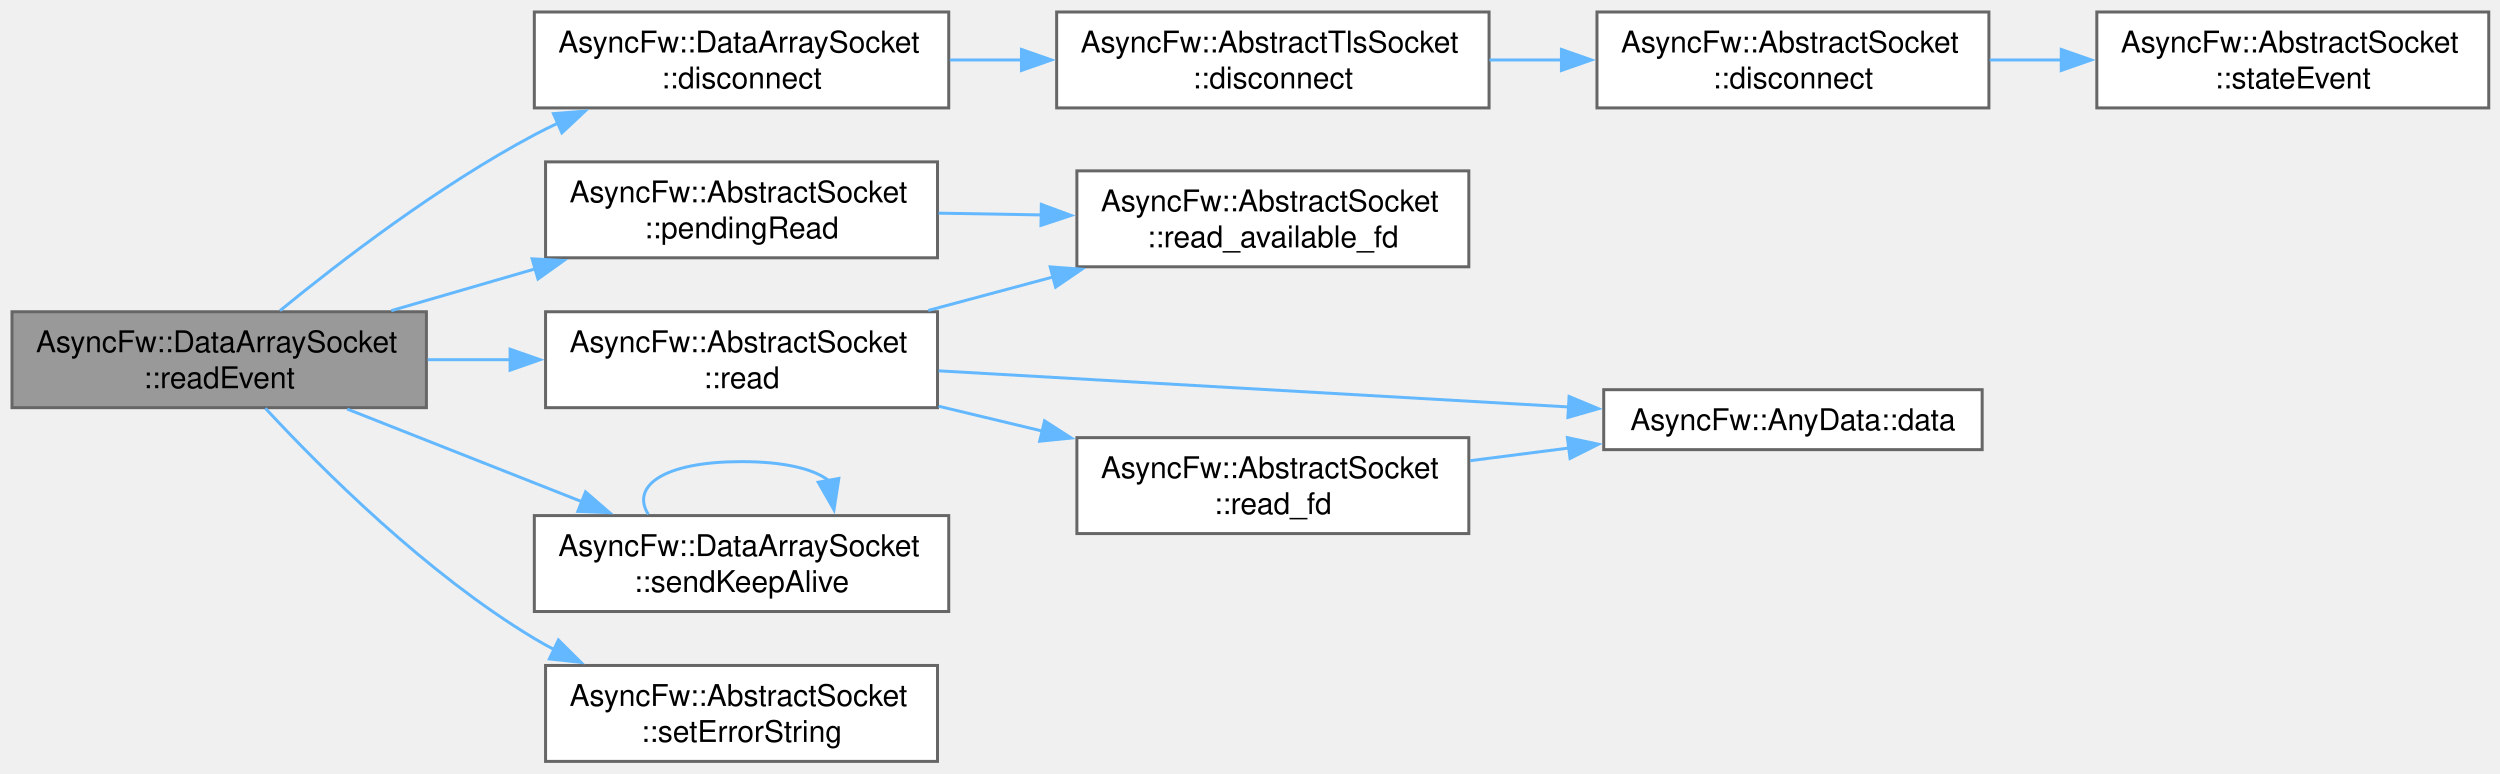
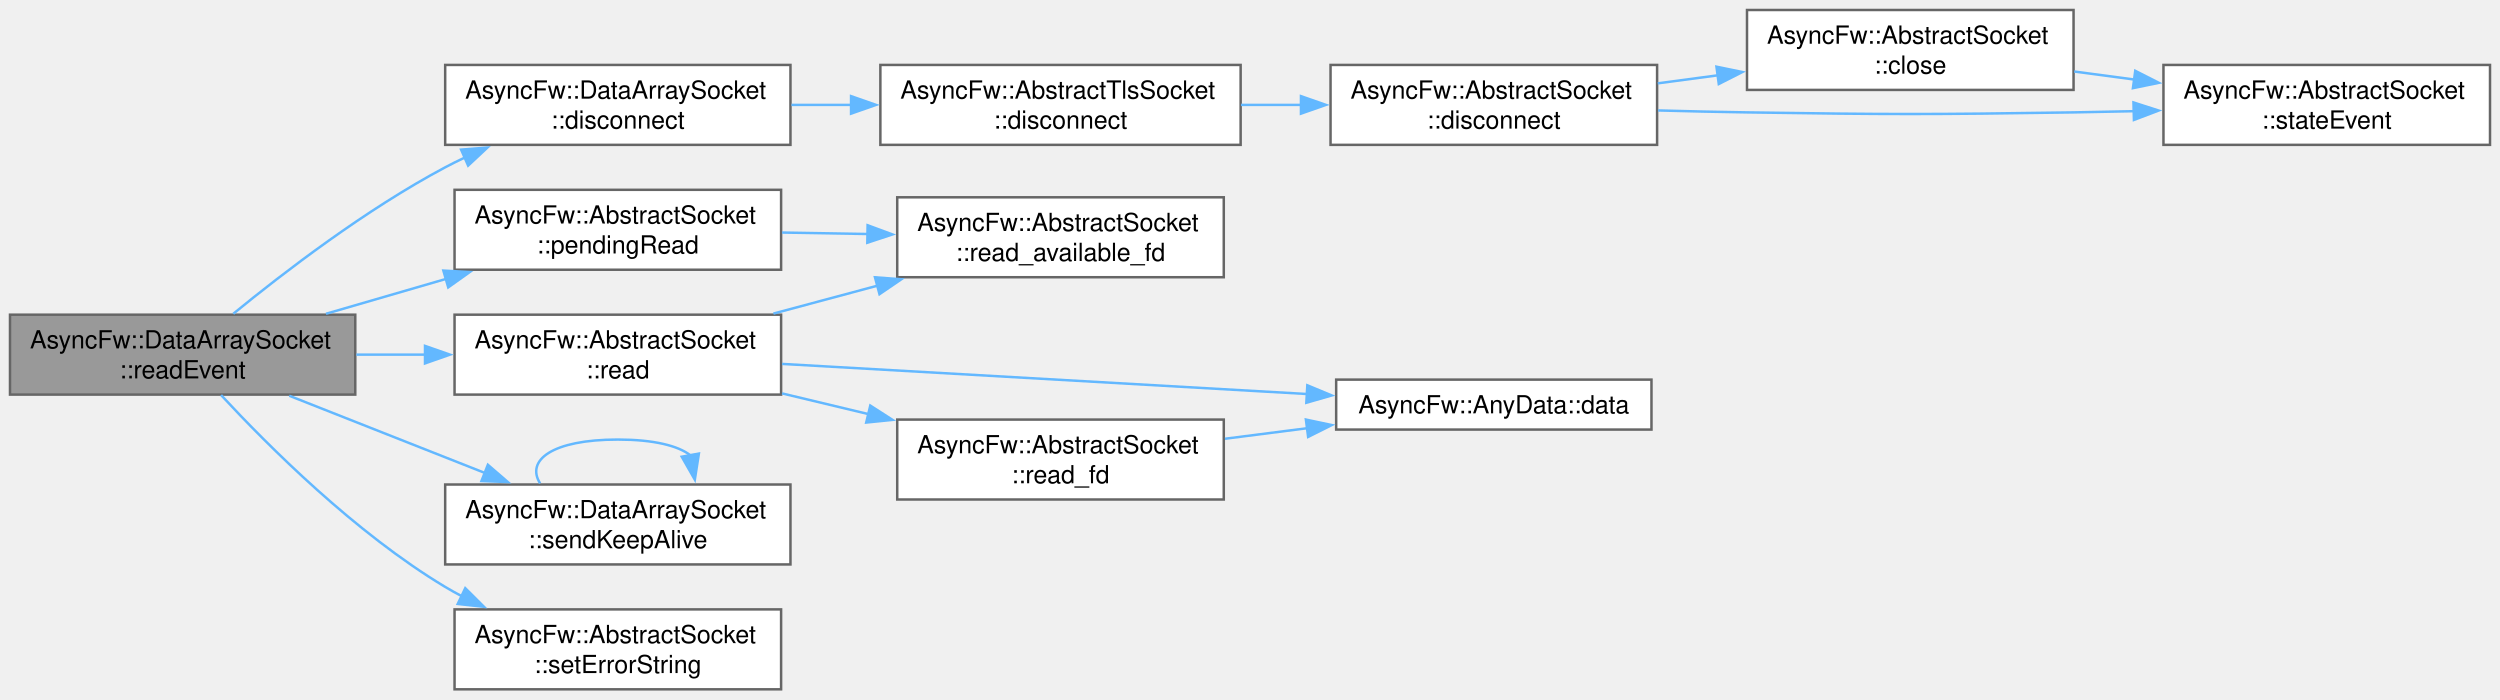
- <svg xmlns="http://www.w3.org/2000/svg" xmlns:xlink="http://www.w3.org/1999/xlink" width="834pt" height="258pt" viewBox="0.00 0.00 834.00 258.00">
-   <g id="graph0" class="graph" transform="scale(1 1) rotate(0) translate(4 254)">
+ <svg xmlns="http://www.w3.org/2000/svg" xmlns:xlink="http://www.w3.org/1999/xlink" width="1001pt" height="280pt" viewBox="0.00 0.00 1001.00 280.00">
+   <g id="graph0" class="graph" transform="scale(1 1) rotate(0) translate(4 276)">
    <g id="Node000001" class="node">
      <g id="a_Node000001">
        <a xlink:title="Called when there is data to read.">
          <polygon fill="#999999" stroke="#666666" points="138.25,-150 0,-150 0,-118 138.25,-118 138.25,-150" />
          <text xml:space="preserve" text-anchor="start" x="8" y="-136.5" font-family="Helvetica,sans-Serif" font-size="10.00">AsyncFw::DataArraySocket</text>
          <text xml:space="preserve" text-anchor="middle" x="69.12" y="-124.5" font-family="Helvetica,sans-Serif" font-size="10.00">::readEvent</text>
        </a>
      </g>
    </g>
    <g id="Node000002" class="node">
      <g id="a_Node000002">
        <a xlink:href="classAsyncFw_1_1DataArraySocket.html#a9942cbf100e7898ba95c8fb92e059ae8" target="_top" xlink:title="Disconnects the socket from the remote peer.">
          <polygon fill="white" stroke="#666666" points="312.5,-250 174.25,-250 174.25,-218 312.5,-218 312.5,-250" />
          <text xml:space="preserve" text-anchor="start" x="182.25" y="-236.5" font-family="Helvetica,sans-Serif" font-size="10.00">AsyncFw::DataArraySocket</text>
          <text xml:space="preserve" text-anchor="middle" x="243.38" y="-224.5" font-family="Helvetica,sans-Serif" font-size="10.00">::disconnect</text>
        </a>
      </g>
    </g>
    <g id="edge1_Node000001_Node000002" class="edge">
      <g id="a_edge1_Node000001_Node000002">
        <a xlink:title=" ">
          <path fill="none" stroke="#63b8ff" d="M89.41,-150.37C109.55,-166.86 142.57,-192.18 174.25,-209 176.78,-210.34 179.4,-211.65 182.07,-212.9" />
          <polygon fill="#63b8ff" stroke="#63b8ff" points="180.62,-216.09 191.18,-216.92 183.44,-209.68 180.62,-216.09" />
        </a>
      </g>
    </g>
-     <g id="Node000006" class="node">
-       <g id="a_Node000006">
+     <g id="Node000007" class="node">
+       <g id="a_Node000007">
        <a xlink:href="classAsyncFw_1_1AbstractSocket.html#a75415b9f0ecc82b703e49ad8abf1f3a8" target="_top" xlink:title="Returns the number of bytes of data pending to be read.">
          <polygon fill="white" stroke="#666666" points="308.75,-200 178,-200 178,-168 308.75,-168 308.75,-200" />
          <text xml:space="preserve" text-anchor="start" x="186" y="-186.5" font-family="Helvetica,sans-Serif" font-size="10.00">AsyncFw::AbstractSocket</text>
          <text xml:space="preserve" text-anchor="middle" x="243.38" y="-174.5" font-family="Helvetica,sans-Serif" font-size="10.00">::pendingRead</text>
        </a>
      </g>
    </g>
-     <g id="edge5_Node000001_Node000006" class="edge">
-       <g id="a_edge5_Node000001_Node000006">
+     <g id="edge7_Node000001_Node000007" class="edge">
+       <g id="a_edge7_Node000001_Node000007">
        <a xlink:title=" ">
          <path fill="none" stroke="#63b8ff" d="M126.53,-150.37C141.91,-154.84 158.74,-159.72 174.68,-164.35" />
          <polygon fill="#63b8ff" stroke="#63b8ff" points="173.52,-167.66 184.1,-167.08 175.47,-160.93 173.52,-167.66" />
        </a>
      </g>
    </g>
-     <g id="Node000008" class="node">
-       <g id="a_Node000008">
+     <g id="Node000009" class="node">
+       <g id="a_Node000009">
        <a xlink:href="classAsyncFw_1_1AbstractSocket.html#a374dd4ce66bfcc8a6dcf40b4ba552828" target="_top" xlink:title="Reads incoming data into a raw byte buffer up to a specified maximum size.">
          <polygon fill="white" stroke="#666666" points="308.75,-150 178,-150 178,-118 308.75,-118 308.75,-150" />
          <text xml:space="preserve" text-anchor="start" x="186" y="-136.5" font-family="Helvetica,sans-Serif" font-size="10.00">AsyncFw::AbstractSocket</text>
          <text xml:space="preserve" text-anchor="middle" x="243.38" y="-124.5" font-family="Helvetica,sans-Serif" font-size="10.00">::read</text>
        </a>
      </g>
    </g>
-     <g id="edge7_Node000001_Node000008" class="edge">
-       <g id="a_edge7_Node000001_Node000008">
+     <g id="edge9_Node000001_Node000009" class="edge">
+       <g id="a_edge9_Node000001_Node000009">
        <a xlink:title=" ">
          <path fill="none" stroke="#63b8ff" d="M138.7,-134C147.74,-134 157.04,-134 166.2,-134" />
          <polygon fill="#63b8ff" stroke="#63b8ff" points="166.17,-137.5 176.17,-134 166.17,-130.5 166.17,-137.5" />
        </a>
      </g>
    </g>
-     <g id="Node000011" class="node">
-       <g id="a_Node000011">
+     <g id="Node000012" class="node">
+       <g id="a_Node000012">
        <a xlink:href="classAsyncFw_1_1DataArraySocket.html#a60d24e73561b9ffc720deefca7a6f720" target="_top" xlink:title="Forces the transmission of a keep-alive request (ping) to the remote peer.">
          <polygon fill="white" stroke="#666666" points="312.5,-82 174.25,-82 174.25,-50 312.5,-50 312.5,-82" />
          <text xml:space="preserve" text-anchor="start" x="182.25" y="-68.5" font-family="Helvetica,sans-Serif" font-size="10.00">AsyncFw::DataArraySocket</text>
          <text xml:space="preserve" text-anchor="middle" x="243.38" y="-56.5" font-family="Helvetica,sans-Serif" font-size="10.00">::sendKeepAlive</text>
        </a>
      </g>
    </g>
-     <g id="edge12_Node000001_Node000011" class="edge">
-       <g id="a_edge12_Node000001_Node000011">
+     <g id="edge14_Node000001_Node000012" class="edge">
+       <g id="a_edge14_Node000001_Node000012">
        <a xlink:title=" ">
          <path fill="none" stroke="#63b8ff" d="M111.82,-117.54C135.43,-108.22 165.18,-96.48 190.31,-86.56" />
          <polygon fill="#63b8ff" stroke="#63b8ff" points="191.34,-89.91 199.36,-82.98 188.77,-83.4 191.34,-89.91" />
        </a>
      </g>
    </g>
-     <g id="Node000012" class="node">
-       <g id="a_Node000012">
+     <g id="Node000013" class="node">
+       <g id="a_Node000013">
        <a xlink:href="classAsyncFw_1_1AbstractSocket.html#aee9d948ab5f79cb9c0c45da1709c1159" target="_top" xlink:title="Updates the human-readable error description buffer string.">
          <polygon fill="white" stroke="#666666" points="308.75,-32 178,-32 178,0 308.75,0 308.75,-32" />
          <text xml:space="preserve" text-anchor="start" x="186" y="-18.5" font-family="Helvetica,sans-Serif" font-size="10.00">AsyncFw::AbstractSocket</text>
          <text xml:space="preserve" text-anchor="middle" x="243.38" y="-6.5" font-family="Helvetica,sans-Serif" font-size="10.00">::setErrorString</text>
        </a>
      </g>
    </g>
-     <g id="edge14_Node000001_Node000012" class="edge">
-       <g id="a_edge14_Node000001_Node000012">
+     <g id="edge16_Node000001_Node000013" class="edge">
+       <g id="a_edge16_Node000001_Node000013">
        <a xlink:title=" ">
          <path fill="none" stroke="#63b8ff" d="M84.52,-117.81C103.38,-97.46 138.29,-62.57 174.25,-41 176.4,-39.71 178.63,-38.47 180.91,-37.28" />
          <polygon fill="#63b8ff" stroke="#63b8ff" points="182.29,-40.5 189.8,-33.03 179.27,-34.18 182.29,-40.5" />
        </a>
      </g>
    </g>
    <g id="Node000003" class="node">
      <g id="a_Node000003">
        <a xlink:href="classAsyncFw_1_1AbstractTlsSocket.html#af52f94f709ab74eace61da79cbd8af7d" target="_top" xlink:title="Shuts down the active TLS session gracefully via SSL_shutdown() before terminating the network pipe.">
          <polygon fill="white" stroke="#666666" points="492.75,-250 348.5,-250 348.5,-218 492.75,-218 492.75,-250" />
          <text xml:space="preserve" text-anchor="start" x="356.5" y="-236.5" font-family="Helvetica,sans-Serif" font-size="10.00">AsyncFw::AbstractTlsSocket</text>
          <text xml:space="preserve" text-anchor="middle" x="420.62" y="-224.5" font-family="Helvetica,sans-Serif" font-size="10.00">::disconnect</text>
        </a>
      </g>
    </g>
    <g id="edge2_Node000002_Node000003" class="edge">
      <g id="a_edge2_Node000002_Node000003">
        <a xlink:title=" ">
          <path fill="none" stroke="#63b8ff" d="M312.88,-234C320.78,-234 328.89,-234 336.95,-234" />
          <polygon fill="#63b8ff" stroke="#63b8ff" points="336.76,-237.5 346.76,-234 336.76,-230.5 336.76,-237.5" />
        </a>
      </g>
    </g>
    <g id="Node000004" class="node">
      <g id="a_Node000004">
        <a xlink:href="classAsyncFw_1_1AbstractSocket.html#a96c331ff22db7a34923c34f575075e6a" target="_top" xlink:title="Disconnects the socket from the remote host gracefully.">
          <polygon fill="white" stroke="#666666" points="659.5,-250 528.75,-250 528.75,-218 659.5,-218 659.5,-250" />
          <text xml:space="preserve" text-anchor="start" x="536.75" y="-236.5" font-family="Helvetica,sans-Serif" font-size="10.00">AsyncFw::AbstractSocket</text>
          <text xml:space="preserve" text-anchor="middle" x="594.12" y="-224.5" font-family="Helvetica,sans-Serif" font-size="10.00">::disconnect</text>
        </a>
      </g>
    </g>
    <g id="edge3_Node000003_Node000004" class="edge">
      <g id="a_edge3_Node000003_Node000004">
        <a xlink:title=" ">
          <path fill="none" stroke="#63b8ff" d="M492.87,-234C500.87,-234 509.05,-234 517.12,-234" />
          <polygon fill="#63b8ff" stroke="#63b8ff" points="516.9,-237.5 526.9,-234 516.9,-230.5 516.9,-237.5" />
        </a>
      </g>
    </g>
    <g id="Node000005" class="node">
      <g id="a_Node000005">
-         <a xlink:href="classAsyncFw_1_1AbstractSocket.html#a5db12267a6d2241e81f570463f2d7ef5" target="_top" xlink:title="Called when the connection state changes.">
-           <polygon fill="white" stroke="#666666" points="826.25,-250 695.5,-250 695.5,-218 826.25,-218 826.25,-250" />
-           <text xml:space="preserve" text-anchor="start" x="703.5" y="-236.5" font-family="Helvetica,sans-Serif" font-size="10.00">AsyncFw::AbstractSocket</text>
-           <text xml:space="preserve" text-anchor="middle" x="760.88" y="-224.5" font-family="Helvetica,sans-Serif" font-size="10.00">::stateEvent</text>
+         <a xlink:href="classAsyncFw_1_1AbstractSocket.html#a77c0a9ea7c5061c406673bbe8b18d60d" target="_top" xlink:title="Closes the network connection and unsubscribes from thread polling events.">
+           <polygon fill="white" stroke="#666666" points="826.25,-272 695.5,-272 695.5,-240 826.25,-240 826.25,-272" />
+           <text xml:space="preserve" text-anchor="start" x="703.5" y="-258.5" font-family="Helvetica,sans-Serif" font-size="10.00">AsyncFw::AbstractSocket</text>
+           <text xml:space="preserve" text-anchor="middle" x="760.88" y="-246.5" font-family="Helvetica,sans-Serif" font-size="10.00">::close</text>
        </a>
      </g>
    </g>
    <g id="edge4_Node000004_Node000005" class="edge">
      <g id="a_edge4_Node000004_Node000005">
        <a xlink:title=" ">
-           <path fill="none" stroke="#63b8ff" d="M659.77,-234C667.67,-234 675.8,-234 683.85,-234" />
-           <polygon fill="#63b8ff" stroke="#63b8ff" points="683.64,-237.5 693.64,-234 683.64,-230.5 683.64,-237.5" />
-         </a>
-       </g>
-     </g>
-     <g id="Node000007" class="node">
-       <g id="a_Node000007">
+           <path fill="none" stroke="#63b8ff" d="M659.77,-242.63C667.67,-243.69 675.8,-244.77 683.85,-245.85" />
+           <polygon fill="#63b8ff" stroke="#63b8ff" points="683.27,-249.3 693.65,-247.16 684.2,-242.36 683.27,-249.3" />
+         </a>
+       </g>
+     </g>
+     <g id="Node000006" class="node">
+       <g id="a_Node000006">
+         <a xlink:href="classAsyncFw_1_1AbstractSocket.html#a5db12267a6d2241e81f570463f2d7ef5" target="_top" xlink:title="Called when the connection state changes.">
+           <polygon fill="white" stroke="#666666" points="993,-250 862.25,-250 862.25,-218 993,-218 993,-250" />
+           <text xml:space="preserve" text-anchor="start" x="870.25" y="-236.5" font-family="Helvetica,sans-Serif" font-size="10.00">AsyncFw::AbstractSocket</text>
+           <text xml:space="preserve" text-anchor="middle" x="927.62" y="-224.5" font-family="Helvetica,sans-Serif" font-size="10.00">::stateEvent</text>
+         </a>
+       </g>
+     </g>
+     <g id="edge6_Node000004_Node000006" class="edge">
+       <g id="a_edge6_Node000004_Node000006">
+         <a xlink:title=" ">
+           <path fill="none" stroke="#63b8ff" d="M659.91,-231.78C671.75,-231.45 683.99,-231.17 695.5,-231 753.6,-230.13 768.15,-230.13 826.25,-231 834.07,-231.12 842.23,-231.28 850.37,-231.48" />
+           <polygon fill="#63b8ff" stroke="#63b8ff" points="850.24,-234.98 860.32,-231.74 850.42,-227.98 850.24,-234.98" />
+         </a>
+       </g>
+     </g>
+     <g id="edge5_Node000005_Node000006" class="edge">
+       <g id="a_edge5_Node000005_Node000006">
+         <a xlink:title=" ">
+           <path fill="none" stroke="#63b8ff" d="M826.52,-247.37C834.42,-246.31 842.55,-245.23 850.6,-244.15" />
+           <polygon fill="#63b8ff" stroke="#63b8ff" points="850.95,-247.64 860.4,-242.84 850.02,-240.7 850.95,-247.64" />
+         </a>
+       </g>
+     </g>
+     <g id="Node000008" class="node">
+       <g id="a_Node000008">
        <a xlink:href="classAsyncFw_1_1AbstractSocket.html#a64ec81f99806967d9244337b88ae03ba" target="_top" xlink:title="Low-level system call that checks whether a file descriptor contains data.">
          <polygon fill="white" stroke="#666666" points="486,-197 355.25,-197 355.25,-165 486,-165 486,-197" />
          <text xml:space="preserve" text-anchor="start" x="363.25" y="-183.5" font-family="Helvetica,sans-Serif" font-size="10.00">AsyncFw::AbstractSocket</text>
          <text xml:space="preserve" text-anchor="middle" x="420.62" y="-171.5" font-family="Helvetica,sans-Serif" font-size="10.00">::read_available_fd</text>
        </a>
      </g>
    </g>
-     <g id="edge6_Node000006_Node000007" class="edge">
-       <g id="a_edge6_Node000006_Node000007">
+     <g id="edge8_Node000007_Node000008" class="edge">
+       <g id="a_edge8_Node000007_Node000008">
        <a xlink:title=" ">
          <path fill="none" stroke="#63b8ff" d="M309.13,-182.89C320.32,-182.7 332.05,-182.5 343.5,-182.3" />
          <polygon fill="#63b8ff" stroke="#63b8ff" points="343.39,-185.81 353.33,-182.13 343.27,-178.81 343.39,-185.81" />
        </a>
      </g>
    </g>
-     <g id="edge9_Node000008_Node000007" class="edge">
-       <g id="a_edge9_Node000008_Node000007">
+     <g id="edge11_Node000009_Node000008" class="edge">
+       <g id="a_edge11_Node000009_Node000008">
        <a xlink:title=" ">
          <path fill="none" stroke="#63b8ff" d="M305.67,-150.44C319.14,-154.05 333.53,-157.91 347.39,-161.63" />
          <polygon fill="#63b8ff" stroke="#63b8ff" points="346.34,-164.97 356.9,-164.18 348.15,-158.21 346.34,-164.97" />
        </a>
      </g>
    </g>
-     <g id="Node000009" class="node">
-       <g id="a_Node000009">
+     <g id="Node000010" class="node">
+       <g id="a_Node000010">
        <a xlink:href="structAsyncFw_1_1AnyData.html#aa6d2c3488a44e34e25a0971b01a27b3c" target="_top" xlink:title="Type-safely extracts and returns the stored data value.">
          <polygon fill="white" stroke="#666666" points="657.25,-124 531,-124 531,-104 657.25,-104 657.25,-124" />
          <text xml:space="preserve" text-anchor="middle" x="594.12" y="-110.5" font-family="Helvetica,sans-Serif" font-size="10.00">AsyncFw::AnyData::data</text>
        </a>
      </g>
    </g>
-     <g id="edge8_Node000008_Node000009" class="edge">
-       <g id="a_edge8_Node000008_Node000009">
+     <g id="edge10_Node000009_Node000010" class="edge">
+       <g id="a_edge10_Node000009_Node000010">
        <a xlink:title=" ">
          <path fill="none" stroke="#63b8ff" d="M309.15,-130.29C368.77,-126.87 457.14,-121.8 519.43,-118.23" />
          <polygon fill="#63b8ff" stroke="#63b8ff" points="519.45,-121.73 529.23,-117.66 519.05,-114.74 519.45,-121.73" />
        </a>
      </g>
    </g>
-     <g id="Node000010" class="node">
-       <g id="a_Node000010">
+     <g id="Node000011" class="node">
+       <g id="a_Node000011">
        <a xlink:href="classAsyncFw_1_1AbstractSocket.html#acb6850773f2a617d9beb1bac6f0bf2f0" target="_top" xlink:title="Low-level native operating system read operation proxying requests directly down to the fd handle.">
          <polygon fill="white" stroke="#666666" points="486,-108 355.25,-108 355.25,-76 486,-76 486,-108" />
          <text xml:space="preserve" text-anchor="start" x="363.25" y="-94.5" font-family="Helvetica,sans-Serif" font-size="10.00">AsyncFw::AbstractSocket</text>
          <text xml:space="preserve" text-anchor="middle" x="420.62" y="-82.5" font-family="Helvetica,sans-Serif" font-size="10.00">::read_fd</text>
        </a>
      </g>
    </g>
-     <g id="edge10_Node000008_Node000010" class="edge">
-       <g id="a_edge10_Node000008_Node000010">
+     <g id="edge12_Node000009_Node000011" class="edge">
+       <g id="a_edge12_Node000009_Node000011">
        <a xlink:title=" ">
          <path fill="none" stroke="#63b8ff" d="M309.13,-118.48C320.44,-115.77 332.29,-112.93 343.86,-110.16" />
          <polygon fill="#63b8ff" stroke="#63b8ff" points="344.46,-113.61 353.37,-107.88 342.83,-106.81 344.46,-113.61" />
        </a>
      </g>
    </g>
-     <g id="edge11_Node000010_Node000009" class="edge">
-       <g id="a_edge11_Node000010_Node000009">
+     <g id="edge13_Node000011_Node000010" class="edge">
+       <g id="a_edge13_Node000011_Node000010">
        <a xlink:title=" ">
          <path fill="none" stroke="#63b8ff" d="M486.46,-100.32C497.23,-101.7 508.47,-103.14 519.44,-104.55" />
          <polygon fill="#63b8ff" stroke="#63b8ff" points="518.88,-108 529.25,-105.81 519.77,-101.06 518.88,-108" />
        </a>
      </g>
    </g>
-     <g id="edge13_Node000011_Node000011" class="edge">
-       <g id="a_edge13_Node000011_Node000011">
+     <g id="edge15_Node000012_Node000012" class="edge">
+       <g id="a_edge15_Node000012_Node000012">
        <a xlink:title=" ">
          <path fill="none" stroke="#63b8ff" d="M212.27,-82.44C206.46,-91.58 216.83,-100 243.38,-100 257.89,-100 267.57,-97.48 272.41,-93.71" />
          <polygon fill="#63b8ff" stroke="#63b8ff" points="275.84,-94.4 274.21,-83.93 268.96,-93.13 275.84,-94.4" />
        </a>
      </g>
    </g>
  </g>
</svg>
